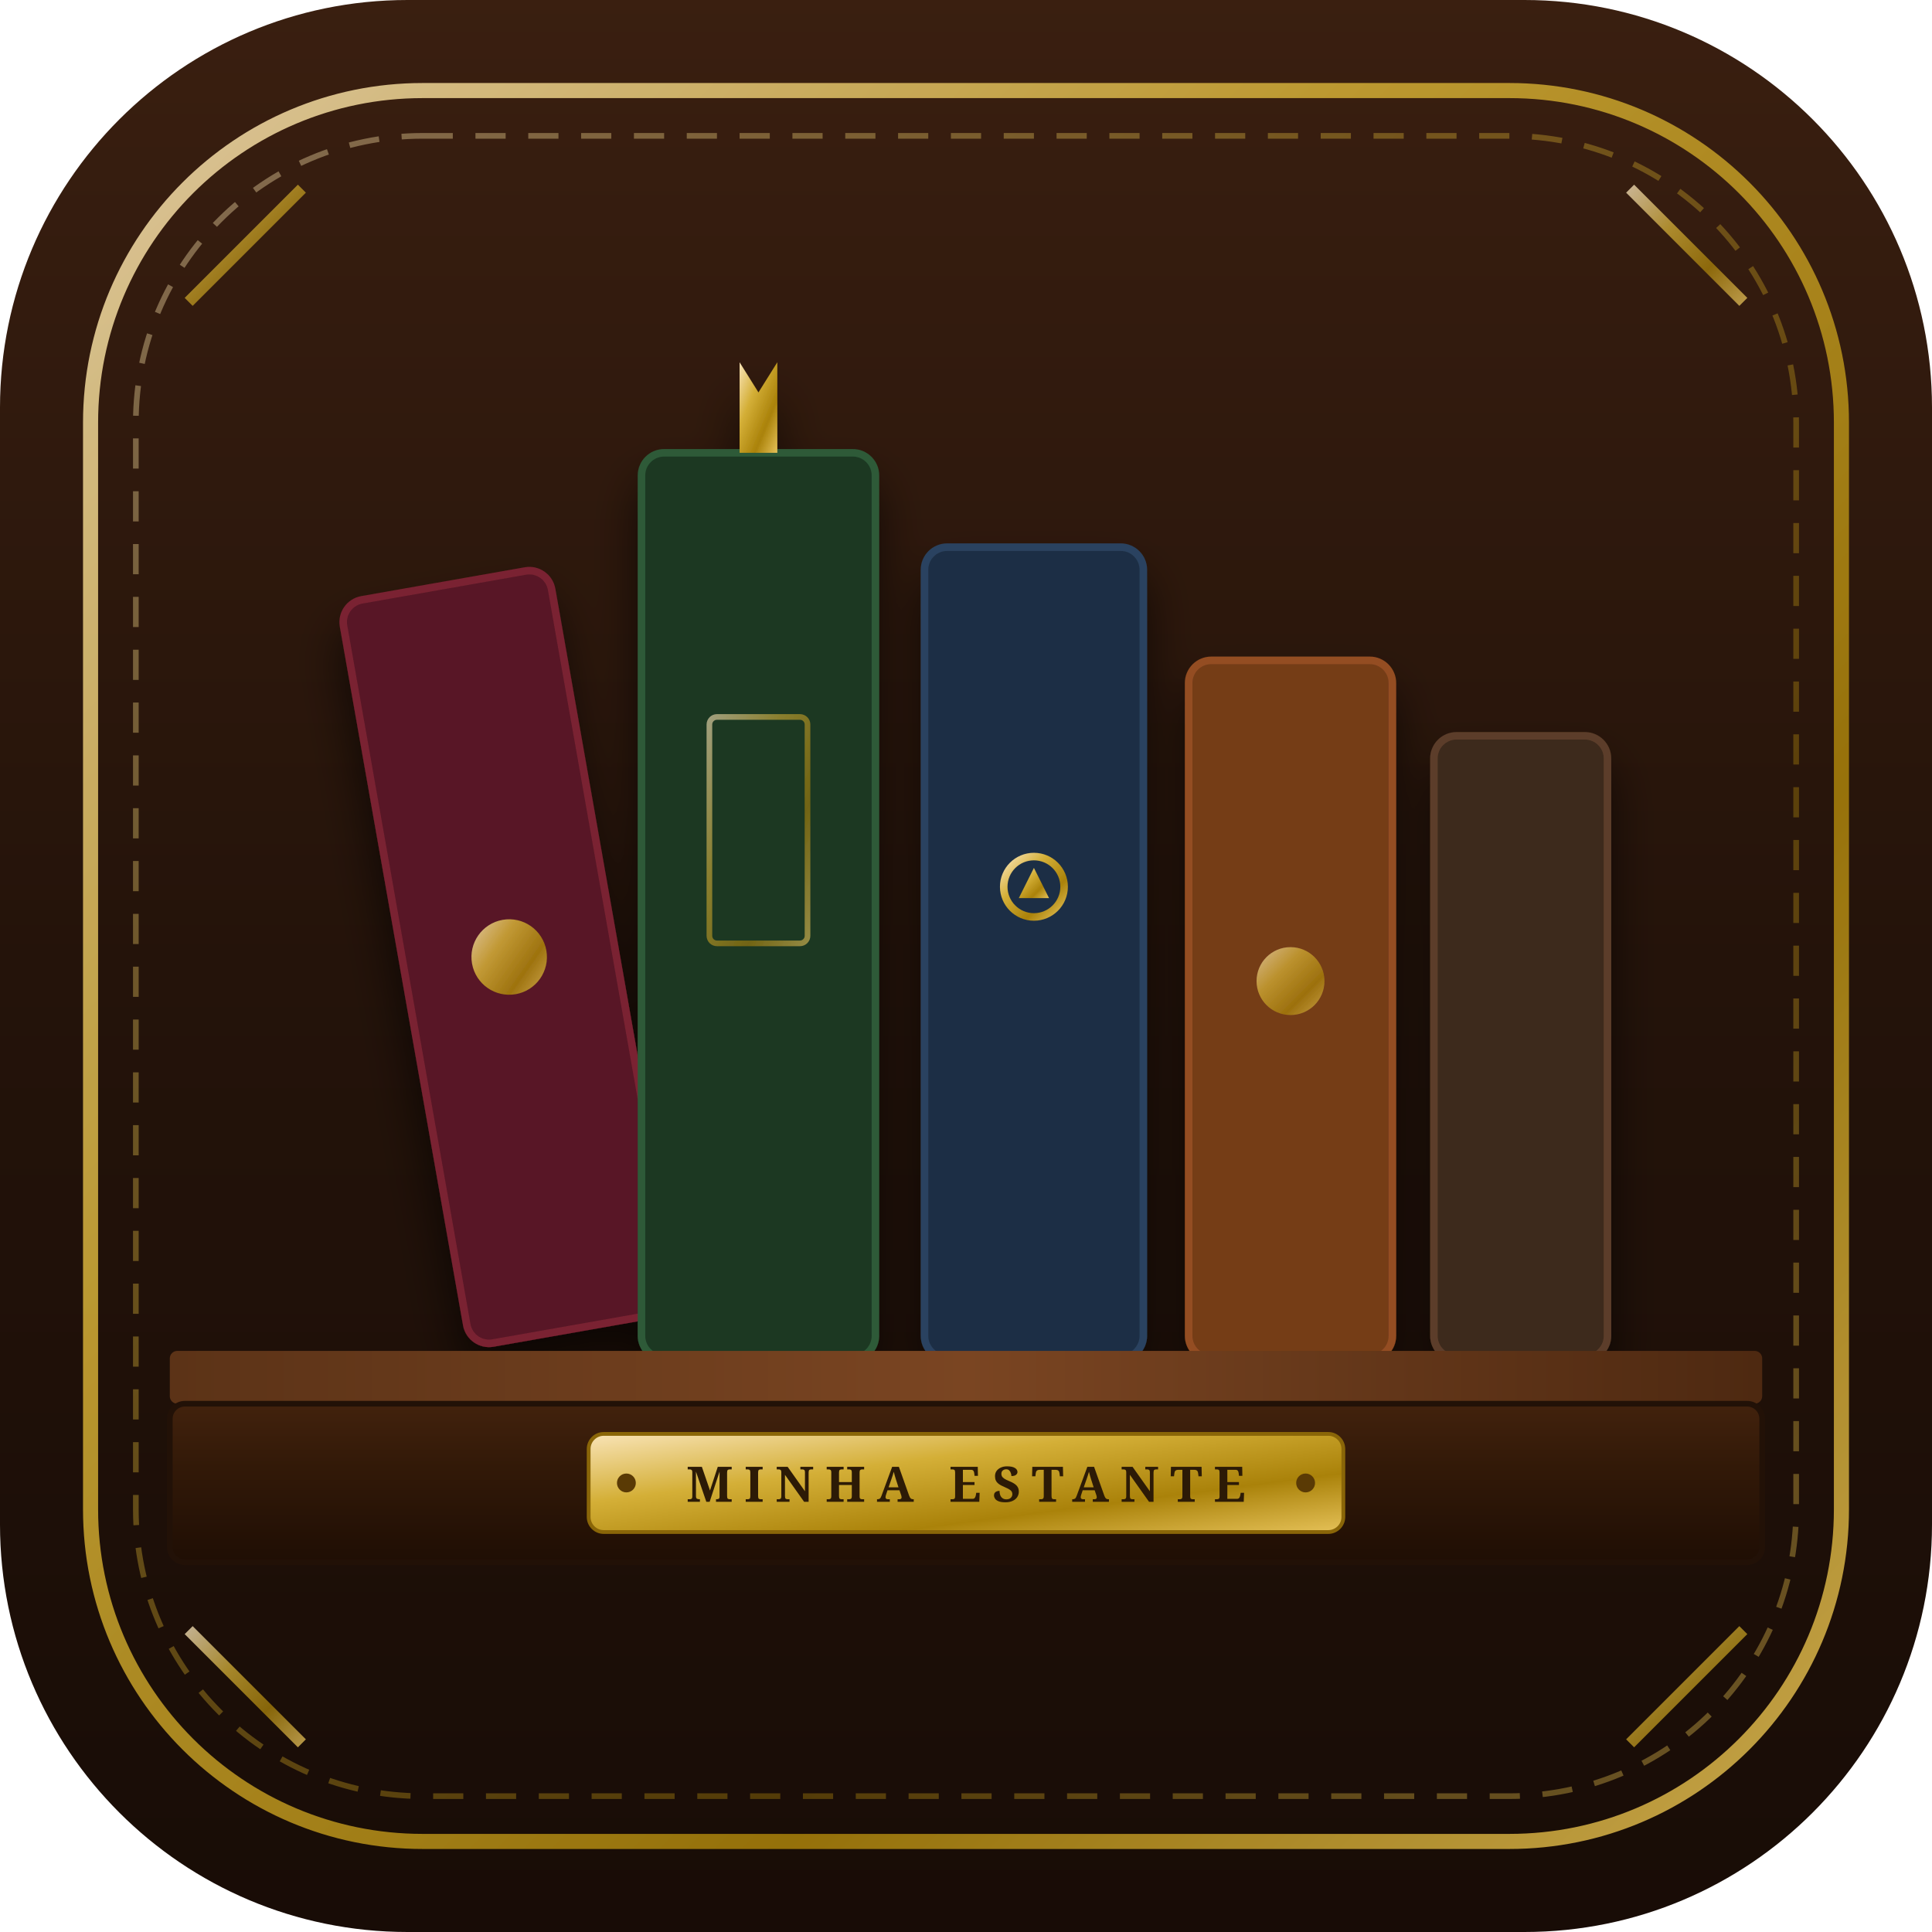
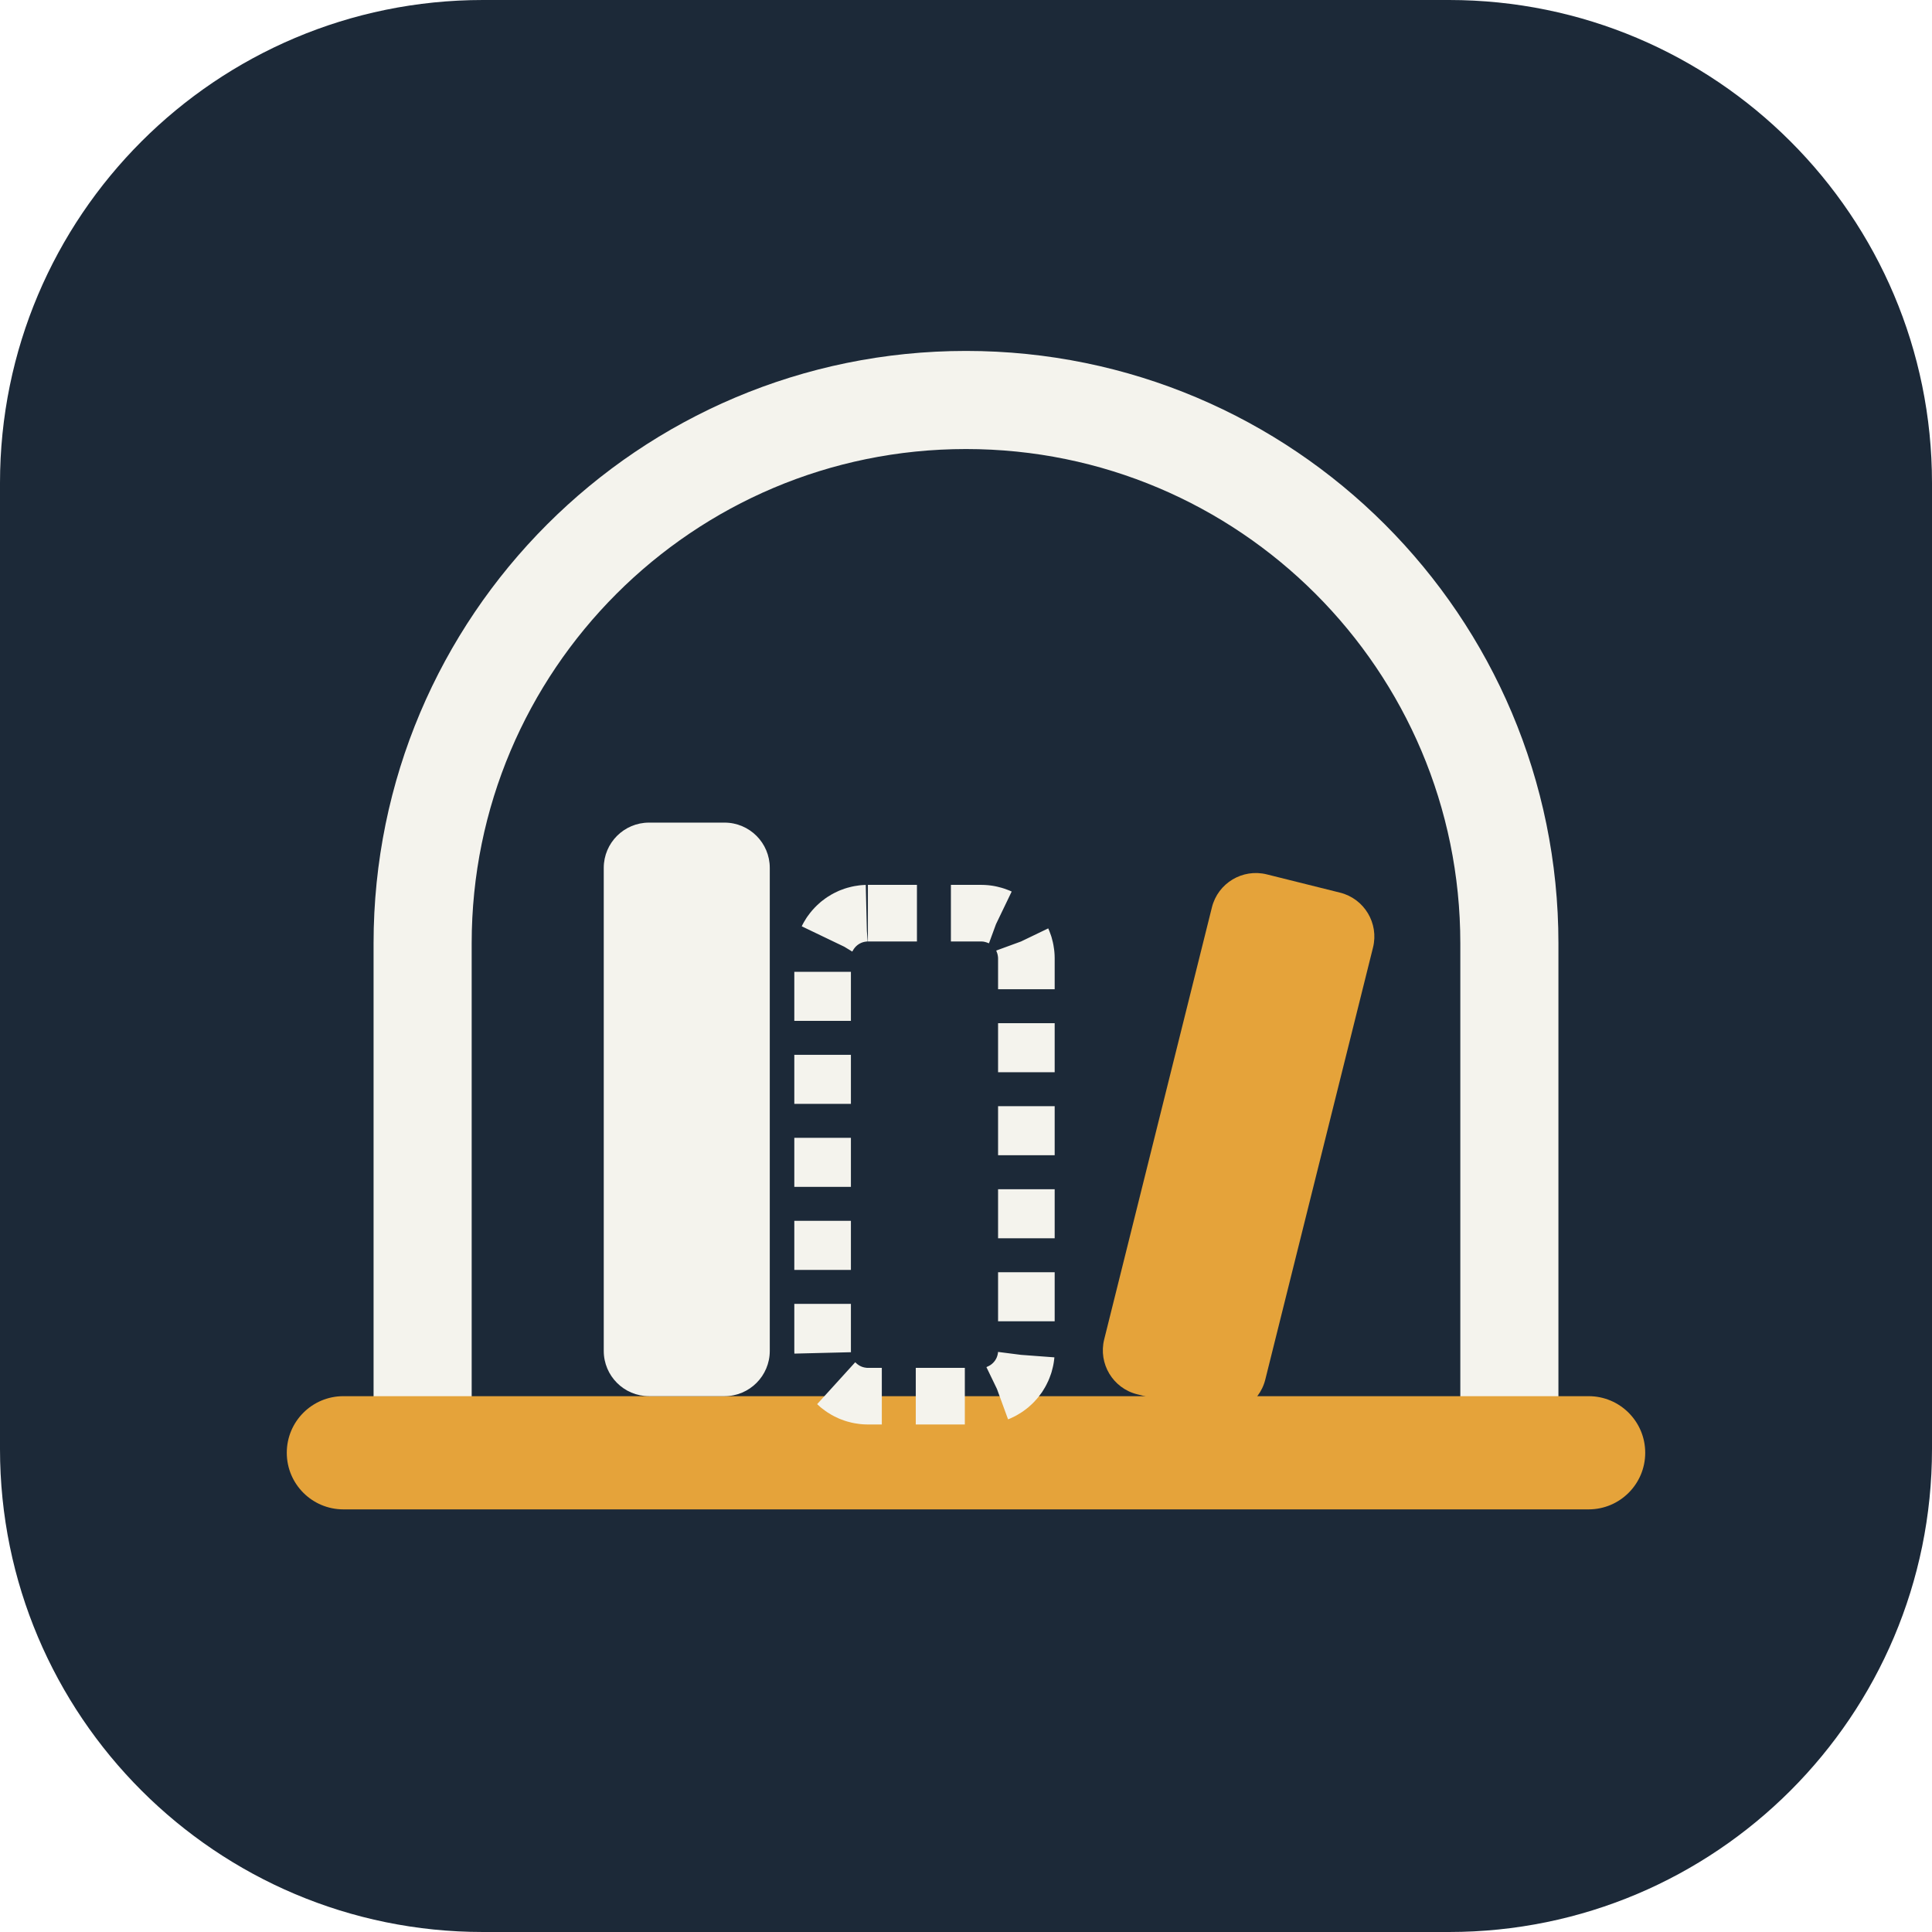
- <svg xmlns="http://www.w3.org/2000/svg" viewBox="0 0 512 512" width="512" height="512">
-   <defs>
-     <linearGradient id="woodBg" x1="0%" y1="0%" x2="0%" y2="100%">
-       <stop offset="0%" stop-color="#3A1F10" />
-       <stop offset="50%" stop-color="#24130A" />
-       <stop offset="100%" stop-color="#180C06" />
-     </linearGradient>
-     <linearGradient id="goldGradient" x1="0%" y1="0%" x2="100%" y2="100%">
-       <stop offset="0%" stop-color="#F9E4B7" />
-       <stop offset="35%" stop-color="#D4AF37" />
-       <stop offset="70%" stop-color="#AA820A" />
-       <stop offset="100%" stop-color="#E5C158" />
-     </linearGradient>
-     <linearGradient id="shelfTop" x1="0%" y1="0%" x2="100%" y2="0%">
-       <stop offset="0%" stop-color="#5C3317" />
-       <stop offset="50%" stop-color="#7A4522" />
-       <stop offset="100%" stop-color="#4E2911" />
-     </linearGradient>
-     <linearGradient id="shelfFront" x1="0%" y1="0%" x2="0%" y2="100%">
-       <stop offset="0%" stop-color="#42220D" />
-       <stop offset="40%" stop-color="#321908" />
-       <stop offset="100%" stop-color="#1F0E04" />
-     </linearGradient>
-     <filter id="bookShadow" x="-10%" y="-10%" width="120%" height="130%">
-       <feDropShadow dx="0" dy="8" stdDeviation="6" flood-color="#000000" flood-opacity="0.6" />
-     </filter>
-   </defs>
-   <rect width="512" height="512" rx="108" fill="url(#woodBg)" />
-   <rect x="24" y="24" width="464" height="464" rx="88" fill="none" stroke="url(#goldGradient)" stroke-width="4" opacity="0.85" />
-   <rect x="36" y="36" width="440" height="440" rx="76" fill="none" stroke="url(#goldGradient)" stroke-width="1.5" opacity="0.4" stroke-dasharray="8 6" />
-   <g stroke="url(#goldGradient)" stroke-width="3" fill="none" opacity="0.75">
-     <path d="M 50 80 L 80 50" />
-     <path d="M 462 80 L 432 50" />
-     <path d="M 50 432 L 80 462" />
-     <path d="M 462 432 L 432 462" />
+ <svg xmlns="http://www.w3.org/2000/svg" viewBox="0 0 512 512" width="512" height="512" fill="none">
+   <rect width="512" height="512" rx="128" fill="#1C2938" />
+   <path d="M 112 372 L 112 250 A 144 144 0 0 1 400 250 L 400 372" stroke="#F4F3ED" stroke-width="26" stroke-linecap="round" />
+   <rect x="76" y="370" width="360" height="30" rx="15" fill="#E5A33A" />
+   <rect x="160" y="218" width="44" height="152" rx="12" fill="#F4F3ED" />
+   <rect x="218" y="242" width="54" height="128" rx="12" fill="none" stroke="#F4F3ED" stroke-width="15" stroke-dasharray="13 9" />
+   <g transform="translate(328 304) rotate(14) translate(-328 -304)">
+     <rect x="306" y="232" width="44" height="142" rx="12" fill="#E5A33A" />
  </g>
-   <g filter="url(#bookShadow)">
-     <g transform="translate(90, 160) rotate(-10)">
-       <rect x="0" y="0" width="56" height="200" rx="6" fill="#581825" stroke="#7A2233" stroke-width="2" />
-       <line x1="6" y1="35" x2="50" y2="35" stroke="url(#goldGradient)" stroke-width="3" />
-       <line x1="6" y1="41" x2="50" y2="41" stroke="url(#goldGradient)" stroke-width="1.5" />
-       <line x1="6" y1="165" x2="50" y2="165" stroke="url(#goldGradient)" stroke-width="3" />
-       <line x1="6" y1="171" x2="50" y2="171" stroke="url(#goldGradient)" stroke-width="1.5" />
-       <circle cx="28" cy="100" r="10" fill="url(#goldGradient)" opacity="0.85" />
-     </g>
-     <g transform="translate(170, 120)">
-       <rect x="0" y="0" width="62" height="240" rx="6" fill="#1C3823" stroke="#2D5A38" stroke-width="2" />
-       <line x1="6" y1="30" x2="56" y2="30" stroke="url(#goldGradient)" stroke-width="3" />
-       <line x1="6" y1="36" x2="56" y2="36" stroke="url(#goldGradient)" stroke-width="1" />
-       <line x1="6" y1="205" x2="56" y2="205" stroke="url(#goldGradient)" stroke-width="3" />
-       <line x1="6" y1="211" x2="56" y2="211" stroke="url(#goldGradient)" stroke-width="1" />
-       <polygon points="26,0 36,0 36,-24 31,-16 26,-24" fill="url(#goldGradient)" />
-       <rect x="18" y="70" width="26" height="60" rx="2" fill="none" stroke="url(#goldGradient)" stroke-width="1.5" opacity="0.6" />
-     </g>
-     <g transform="translate(245, 145)">
-       <rect x="0" y="0" width="58" height="215" rx="6" fill="#1E2F44" stroke="#2B4360" stroke-width="2" />
-       <line x1="6" y1="28" x2="52" y2="28" stroke="url(#goldGradient)" stroke-width="3" />
-       <line x1="6" y1="185" x2="52" y2="185" stroke="url(#goldGradient)" stroke-width="3" />
-       <circle cx="29" cy="90" r="8" fill="none" stroke="url(#goldGradient)" stroke-width="2" />
-       <polygon points="29,85 33,93 25,93" fill="url(#goldGradient)" />
-     </g>
-     <g transform="translate(315, 175)">
-       <rect x="0" y="0" width="54" height="185" rx="6" fill="#753C19" stroke="#944E22" stroke-width="2" />
-       <line x1="6" y1="25" x2="48" y2="25" stroke="url(#goldGradient)" stroke-width="2.5" />
-       <line x1="6" y1="155" x2="48" y2="155" stroke="url(#goldGradient)" stroke-width="2.5" />
-       <circle cx="27" cy="85" r="9" fill="url(#goldGradient)" opacity="0.75" />
-     </g>
-     <g transform="translate(380, 195)">
-       <rect x="0" y="0" width="46" height="165" rx="6" fill="#3D291C" stroke="#5C3E2A" stroke-width="2" />
-       <line x1="5" y1="22" x2="41" y2="22" stroke="url(#goldGradient)" stroke-width="2" />
-       <line x1="5" y1="140" x2="41" y2="140" stroke="url(#goldGradient)" stroke-width="2" />
-     </g>
-   </g>
-   <rect x="45" y="358" width="422" height="14" rx="2" fill="url(#shelfTop)" />
-   <line x1="45" y1="358" x2="467" y2="358" stroke="url(#goldGradient)" stroke-width="2" opacity="0.8" />
-   <rect x="45" y="372" width="422" height="42" rx="4" fill="url(#shelfFront)" stroke="#221107" stroke-width="1.5" />
-   <line x1="55" y1="390" x2="457" y2="390" stroke="url(#goldGradient)" stroke-width="1" opacity="0.45" />
-   <rect x="156" y="380" width="200" height="26" rx="4" fill="url(#goldGradient)" stroke="#8A6608" stroke-width="1" />
-   <circle cx="166" cy="393" r="2.5" fill="#5A3A05" />
-   <circle cx="346" cy="393" r="2.5" fill="#5A3A05" />
-   <text x="256" y="398" font-family="serif" font-weight="900" font-size="13" letter-spacing="3" fill="#2C1A06" text-anchor="middle">
-     MINHA ESTANTE
-   </text>
</svg>
